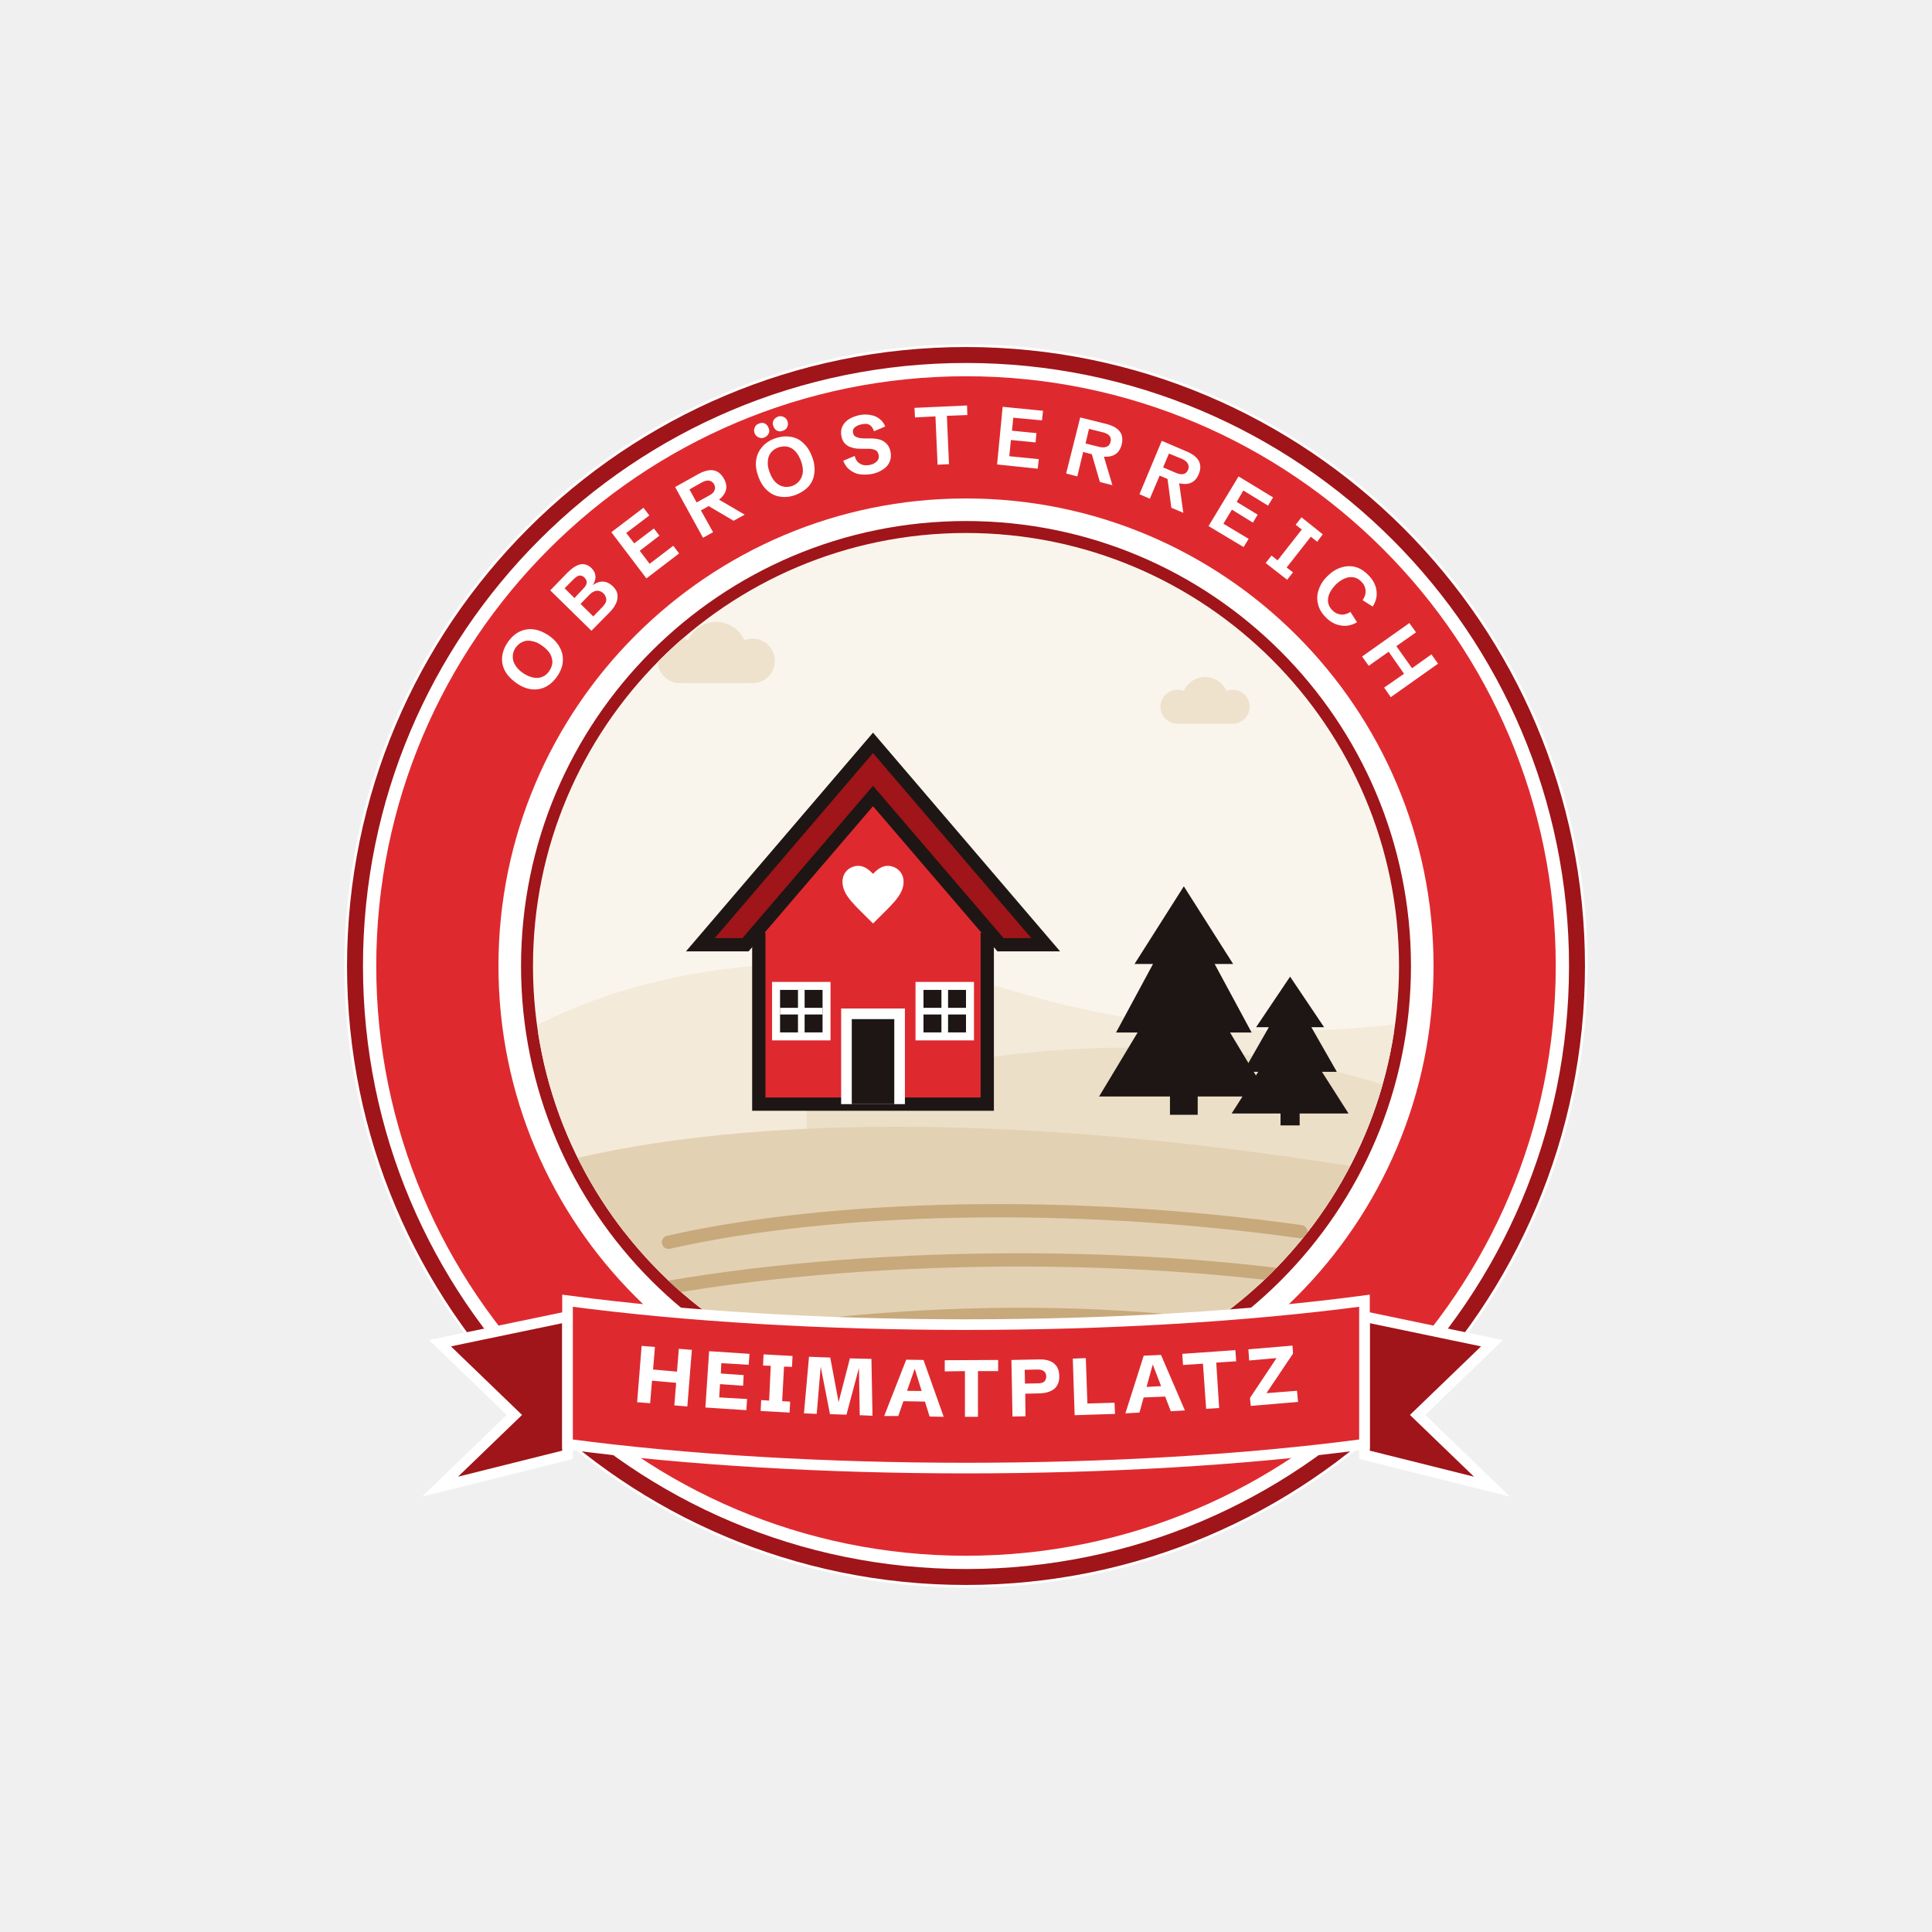
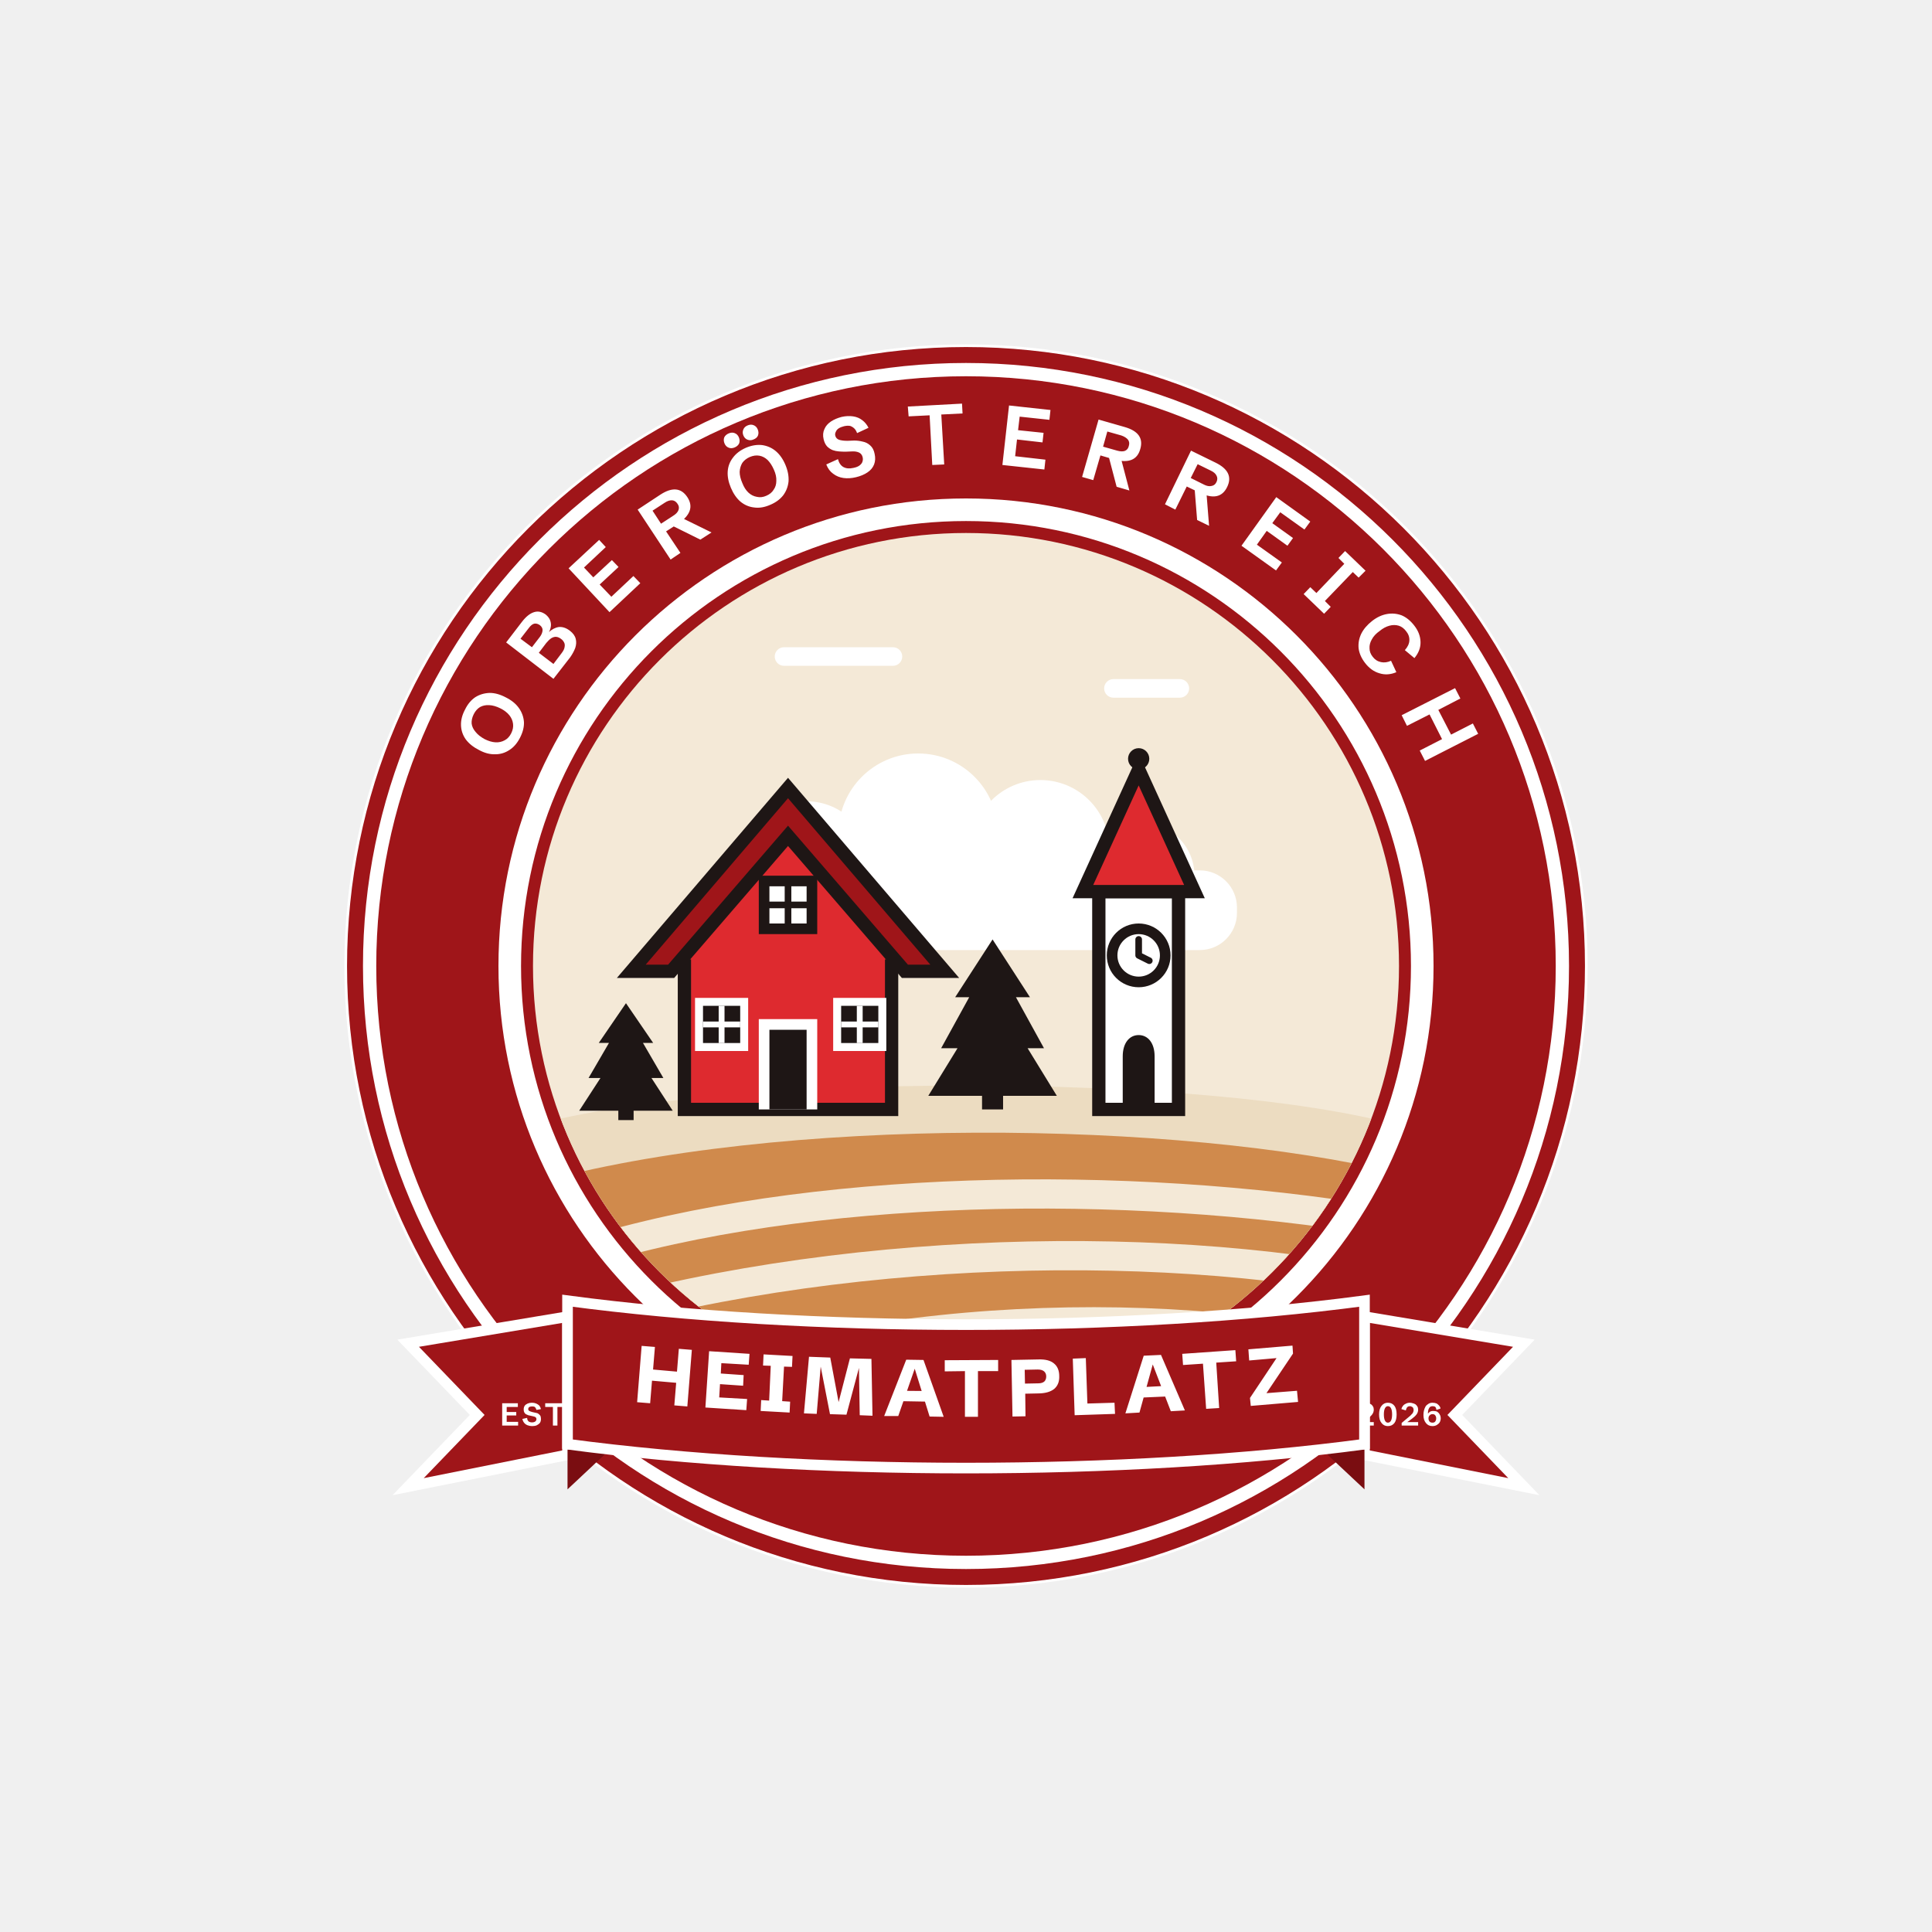
<svg xmlns="http://www.w3.org/2000/svg" width="1024" height="1024" viewBox="0 0 480 480">
  <g transform="translate(240 240) scale(0.66) translate(-240 -240)">
    <defs>
      <clipPath id="sceneClip">
        <circle cx="240" cy="240" r="163" />
      </clipPath>
    </defs>
    <circle cx="240" cy="240" r="234" fill="#ffffff" />
    <circle cx="240" cy="240" r="230" fill="none" stroke="#9f1519" stroke-width="6" />
-     <circle cx="240" cy="240" r="199" fill="none" stroke="#de2a2f" stroke-width="46" />
+     <circle cx="240" cy="240" r="199" fill="none" stroke="#9f1519" stroke-width="46" />
    <circle cx="240" cy="240" r="165" fill="none" stroke="#9f1519" stroke-width="5" />
    <g clip-path="url(#sceneClip)">
-       <circle cx="240" cy="240" r="163" fill="#faf5ec" />
-       <g fill="#eee2cd">
-         <circle cx="146" cy="122" r="11.55" />
-         <circle cx="159.65" cy="125.15" r="8.4" />
-         <circle cx="132.35" cy="125.15" r="8.4" />
-         <rect x="129.2" y="125.15" width="33.6" height="8.4" rx="4.2" />
+       <circle cx="240" cy="240" r="163" fill="#f4e9d7" />
+       <g fill="#ffffff">
+         <rect x="168" y="120" width="48" height="7" rx="3.5" />
+         <rect x="292" y="132" width="32" height="7" rx="3.5" />
      </g>
-       <g fill="#eee2cd">
-         <circle cx="330" cy="140" r="8.8" />
-         <circle cx="340.4" cy="142.4" r="6.4" />
-         <circle cx="319.6" cy="142.4" r="6.4" />
-         <rect x="317.2" y="142.4" width="25.6" height="6.4" rx="3.2" />
+       <g fill="#ffffff">
+         <rect x="142" y="204" width="200" height="30" rx="14" />
+         <circle cx="180" cy="202" r="24" />
+         <circle cx="222" cy="190" r="30" />
+         <circle cx="268" cy="196" r="26" />
+         <circle cx="306" cy="206" r="20" />
      </g>
-       <path fill="#f4ead9" d="M79 262 C130 236 200 232 260 250 C300 262 350 268 401 262 L401 340 L79 340 Z" />
-       <path fill="#ecdfc8" d="M180 292 C240 268 330 262 401 286 L401 360 L180 360 Z" />
-       <path fill="#e3d1b3" d="M79 316 C150 296 260 294 401 318 L401 401 L79 401 Z" />
-       <g stroke="#c8a97c" stroke-width="5" fill="none" stroke-linecap="round">
-         <path d="M128 344 C190 330 280 328 366 340" />
-         <path d="M112 364 C190 348 300 346 384 360" />
-         <path d="M120 386 C200 368 300 366 372 382" />
-       </g>
-       <path fill="#1e1615" d="M322 210       L340.56 239.24 L333.6 239.24       L347.52 265.04 L339.4 265.04       L353.9 289.12       L327.22 289.12 L327.22 296       L316.78 296 L316.78 289.12       L290.1 289.12       L304.6 265.04 L296.48 265.04       L310.4 239.24 L303.44 239.24Z" />
-       <path fill="#1e1615" d="M362 244       L374.8 263.04 L370 263.04       L379.6 279.84 L374 279.84       L384 295.52       L365.6 295.52 L365.6 300       L358.4 300 L358.4 295.52       L340 295.52       L350 279.84 L344.4 279.84       L354 263.04 L349.2 263.04Z" />
+       <path fill="#ecdcc1" d="M77 300 C150 280 330 280 403 300 L403 403 L77 403 Z" />
+       <path fill="#1e1615" d="M250 230       L264.08 251.76 L258.8 251.76       L269.36 270.96 L263.2 270.96       L274.2 288.88       L253.96 288.88 L253.96 294       L246.04 294 L246.04 288.88       L225.8 288.88       L236.8 270.96 L230.64 270.96       L241.2 251.76 L235.92 251.76Z" />
+       <path fill="#1e1615" d="M112 254       L122.24 268.96 L118.4 268.96       L126.08 282.16 L121.6 282.16       L129.6 294.48       L114.88 294.48 L114.88 298       L109.12 298 L109.12 294.48       L94.4 294.48       L102.4 282.16 L97.92 282.16       L105.6 268.96 L101.76 268.96Z" />
      <g stroke="#1e1615" stroke-width="5" stroke-linejoin="miter">
-         <path fill="#de2a2f" d="M162 292 L162 230 L158 230 L205 175 L252 230 L248 230 L248 292Z" />
-         <path fill="#9f1519" d="M140 232 L205 156 L270 232 L253 232 L205 176 L157 232Z" />
-       </g>
-       <path fill="#ffffff" d="M205 224 C198.4 217.3 193.5 213.5 193.5 208.3 C193.5 204.5 196.5 202.3 199.5 202.3 C201.8 202.3 203.5 203.8 205 205.3 C206.5 203.8 208.2 202.3 210.5 202.3 C213.5 202.3 216.5 204.5 216.5 208.3 C216.5 213.5 211.6 217.3 205 224Z" />
-       <rect x="193" y="256" width="24" height="36" fill="#ffffff" />
-       <rect x="197" y="260" width="16" height="32" fill="#1e1615" />
-       <g>
-         <rect x="167" y="246" width="22" height="22" fill="#ffffff" />
-         <rect x="170" y="249" width="16" height="16" fill="#1e1615" />
-         <path stroke="#ffffff" stroke-width="2.5" fill="none" d="M178 249 V265 M170 257 H186" />
+         <path fill="#de2a2f" d="M134 294 L134 240 L130 240 L173 190 L216 240 L212 240 L212 294Z" />
+         <path fill="#9f1519" d="M114 242 L173 173 L232 242 L217 242 L173 191 L129 242Z" />
      </g>
      <g>
-         <rect x="221" y="246" width="22" height="22" fill="#ffffff" />
-         <rect x="224" y="249" width="16" height="16" fill="#1e1615" />
-         <path stroke="#ffffff" stroke-width="2.5" fill="none" d="M232 249 V265 M224 257 H240" />
+         <rect x="164" y="208" width="18" height="18" fill="#ffffff" stroke="#1e1615" stroke-width="4" />
+         <path stroke="#1e1615" stroke-width="2.5" fill="none" d="M173 209.5 V224.5 M165.5 217 H180.5" />
+       </g>
+       <rect x="162" y="260" width="22" height="34" fill="#ffffff" />
+       <rect x="166" y="264" width="14" height="30" fill="#1e1615" />
+       <g>
+         <rect x="138" y="252" width="20" height="20" fill="#ffffff" />
+         <rect x="141" y="255" width="14" height="14" fill="#1e1615" />
+         <path stroke="#ffffff" stroke-width="2.2" fill="none" d="M148 255 V269 M141 262 H155" />
+       </g>
+       <g>
+         <rect x="190" y="252" width="20" height="20" fill="#ffffff" />
+         <rect x="193" y="255" width="14" height="14" fill="#1e1615" />
+         <path stroke="#ffffff" stroke-width="2.2" fill="none" d="M200 255 V269 M193 262 H207" />
+       </g>
+       <g stroke="#1e1615" stroke-width="5" stroke-linejoin="miter">
+         <rect x="290" y="212" width="30" height="82" fill="#ffffff" />
+         <path fill="#de2a2f" d="M284 212 L305 166 L326 212Z" />
+       </g>
+       <circle cx="305" cy="162" r="4" fill="#1e1615" />
+       <g>
+         <circle cx="305" cy="236" r="10" fill="#ffffff" stroke="#1e1615" stroke-width="4" />
+         <path stroke="#1e1615" stroke-width="2.5" stroke-linecap="round" fill="none" d="M305 236 L305 230 M305 236 L309 238" />
+       </g>
+       <path fill="#1e1615" d="M299 294 L299 274 C299 269 301.5 266 305 266 C308.5 266 311 269 311 274 L311 294Z" />
+       <path fill="#d08a4c" d="M77 322 C170 296 320 298 403 318 L403 403 L77 403 Z" />
+       <g stroke="#f4e9d7" stroke-width="11" fill="none" stroke-linecap="round">
+         <path d="M96 348 C180 322 300 320 396 336" />
+         <path d="M86 376 C190 344 320 342 408 362" />
+         <path d="M120 402 C210 368 330 366 412 390" />
      </g>
    </g>
-     <path fill="#ffffff" d="M86 131.1Q84.1 133.8 81.6 135Q79.1 136.2 76.2 135.8Q73.4 135.4 70.6 133.4Q67.7 131.3 66.4 128.8Q65.1 126.3 65.4 123.5Q65.7 120.7 67.6 118Q69.5 115.3 72 114.1Q74.6 112.9 77.4 113.3Q80.2 113.7 83.1 115.7Q85.9 117.7 87.2 120.3Q88.5 122.8 88.2 125.6Q88 128.3 86 131.1ZM83.1 129Q84.2 127.4 84.3 125.7Q84.3 124 83.4 122.4Q82.4 120.8 80.4 119.4Q78.5 118 76.6 117.7Q74.8 117.3 73.3 117.9Q71.7 118.5 70.5 120.1Q69.4 121.7 69.4 123.4Q69.3 125.1 70.3 126.7Q71.2 128.3 73.2 129.7Q75.1 131 77 131.4Q78.8 131.8 80.4 131.2Q82 130.6 83.1 129Z M99 113.8L83.5 98.6L90 91.9Q92.6 89.3 94.9 88.8Q97.1 88.4 99 90.2Q100.2 91.4 100.4 92.6Q100.7 93.8 100.3 94.9Q100 96 99.3 96.9L99.3 96.8Q101.2 95.3 103.2 95.3Q105.2 95.3 107.1 97.1Q108.7 98.7 108.8 100.3Q109 102 108.2 103.6Q107.4 105.3 106 106.7ZM99.7 108.4L103.1 104.9Q104.2 103.7 104.5 102.8Q104.7 101.8 104.4 101.1Q104.1 100.3 103.5 99.7Q102.7 99 101.9 98.8Q101 98.6 100 99Q99 99.4 97.9 100.6L94.9 103.7ZM92.6 101.5L95.9 98Q97 96.9 97.2 95.9Q97.4 94.8 96.4 93.8Q95.6 93 94.6 93Q93.6 93.1 92.3 94.4L88.9 97.8Z M119.7 94.1L106.5 76.7L118.6 67.5L120.8 70.4L112.1 77L115.1 80.9L122.5 75.3L124.6 78L117.2 83.7L120.9 88.6L129.8 81.8L132 84.7Z M141 78.8L130.5 59.7L139.1 54.9Q145.9 51.1 148.9 56.6Q151.9 62 144.7 66L140.2 68.5L144.8 76.7ZM152.5 72.4L142 66.2L146.1 63.9L156.7 70.1ZM138.6 65.5L143.3 62.9Q144.9 62.1 145.3 61Q145.8 59.9 145.2 58.7Q144.5 57.5 143.3 57.3Q142.1 57.1 140.5 58L135.9 60.6Z M175.8 62.7Q172.7 63.8 169.9 63.3Q167.2 62.9 165.1 60.9Q163 59 161.8 55.7Q160.6 52.4 161 49.6Q161.4 46.8 163.2 44.7Q165 42.5 168.1 41.4Q171.3 40.3 174 40.8Q176.8 41.2 178.8 43.2Q180.9 45.1 182.1 48.4Q183.3 51.6 182.9 54.5Q182.6 57.3 180.8 59.4Q178.9 61.5 175.8 62.7ZM174.6 59.3Q176.4 58.6 177.4 57.2Q178.4 55.9 178.6 54Q178.7 52.2 177.9 49.9Q177 47.6 175.8 46.3Q174.5 44.9 172.8 44.5Q171.2 44.2 169.3 44.8Q167.5 45.5 166.5 46.8Q165.5 48.2 165.4 50Q165.2 51.9 166.1 54.2Q166.9 56.4 168.2 57.8Q169.5 59.1 171.1 59.5Q172.7 59.9 174.6 59.3ZM164 41.1Q162.9 41.5 161.9 41Q160.9 40.6 160.4 39.4Q160 38.2 160.5 37.2Q160.9 36.2 162.1 35.8Q163.3 35.3 164.3 35.8Q165.3 36.3 165.7 37.5Q166.2 38.7 165.7 39.6Q165.2 40.6 164 41.1ZM171.1 38.5Q169.9 39 168.9 38.5Q167.9 38 167.5 36.8Q167 35.6 167.5 34.7Q168 33.7 169.2 33.2Q170.3 32.8 171.3 33.3Q172.3 33.7 172.8 34.9Q173.2 36.1 172.7 37.1Q172.3 38.1 171.1 38.5Z M204.5 54.8Q202.1 55.2 199.9 54.9Q197.8 54.5 196.2 53.2Q194.6 52 193.8 49.8L198.1 48Q198.6 50.1 200.1 50.9Q201.5 51.8 203.7 51.4Q205.1 51.1 205.9 50.5Q206.7 49.9 207 49.2Q207.3 48.4 207.1 47.6Q206.9 46.3 205.9 45.8Q204.8 45.3 203.3 45.3L200.9 45.3Q199.8 45.3 198.6 45.2Q197.4 45 196.3 44.6Q195.1 44.1 194.3 43.2Q193.4 42.2 193.1 40.5Q192.7 38.4 193.5 36.8Q194.3 35.2 196 34.1Q197.7 33.1 200 32.6Q202.2 32.2 204.1 32.6Q206 32.9 207.4 34Q208.9 35.1 209.6 36.9L205.4 38.7Q205 37.7 204.5 37Q203.9 36.3 203 36Q202.1 35.8 200.7 36.1Q199.5 36.3 198.8 36.8Q198 37.2 197.6 37.9Q197.3 38.6 197.5 39.4Q197.7 40.5 198.8 40.9Q199.9 41.4 201.8 41.4L204.2 41.4Q205.8 41.4 207.4 41.8Q208.9 42.2 210 43.3Q211.2 44.4 211.6 46.5Q212 48.6 211.2 50.3Q210.5 52 208.7 53.1Q207 54.3 204.5 54.8Z M229.3 51.3L228.5 33.1L220.8 33.5L220.6 29.9L240.4 29L240.5 32.6L232.8 32.9L233.6 51.1Z M251.7 51.2L253.8 29.5L269 31L268.6 34.6L257.8 33.6L257.3 38.5L266.5 39.4L266.2 42.9L256.9 42L256.3 48.1L267.4 49.2L267 52.8Z M277.7 54.6L283 33.5L292.6 35.9Q300.1 37.7 298.6 43.7Q297.1 49.8 289.1 47.8L284.1 46.5L281.9 55.7ZM290.4 57.8L287 46.1L291.6 47.2L295.1 59ZM285 43.3L290.2 44.6Q291.9 45 293 44.5Q294.1 44.1 294.4 42.7Q294.8 41.4 294 40.4Q293.2 39.5 291.5 39.1L286.3 37.8Z M305.3 62.4L313.7 42.3L322.8 46.2Q330 49.1 327.6 54.9Q325.2 60.6 317.6 57.4L312.9 55.4L309.2 64.1ZM317.3 67.5L315.7 55.4L320.1 57.2L321.8 69.4ZM314.2 52.3L319.1 54.4Q320.8 55.1 321.9 54.8Q323.1 54.5 323.6 53.2Q324.1 52 323.5 50.9Q322.9 49.8 321.3 49.1L316.4 47.1Z M331.3 74.4L342.6 55.7L355.6 63.6L353.7 66.7L344.4 61L341.9 65.3L349.8 70.1L348 73.1L340.1 68.2L336.9 73.5L346.4 79.2L344.5 82.3Z M352.8 88.3L355 85.5L357.3 87.3L366.4 75.7L364.1 73.9L366.3 71.1L374.3 77.5L372.2 80.3L369.8 78.4L360.7 90L363.1 91.8L360.9 94.6Z M375.4 108.7Q373.1 106.4 372.5 103.7Q371.8 101 372.8 98.3Q373.7 95.5 376.1 93.2Q378.5 90.8 381.2 90Q383.9 89.1 386.6 89.8Q389.2 90.5 391.5 92.9Q394.1 95.5 394.5 98.6Q395 101.7 393.1 104.7L389.3 102.3Q390.6 100.4 390.4 98.6Q390.3 96.8 388.9 95.4Q387.6 94 386 93.7Q384.3 93.4 382.6 94.1Q380.9 94.8 379.2 96.4Q377.6 98.1 376.8 99.8Q376.1 101.5 376.3 103.1Q376.6 104.8 377.9 106.1Q379.3 107.5 381.1 107.7Q382.9 107.9 384.7 106.7L387.2 110.6Q384.1 112.4 381 111.8Q377.9 111.3 375.4 108.7Z M389.1 123.5L406.9 110.9L409.4 114.4L402 119.6L407.9 127.9L415.2 122.7L417.7 126.2L399.9 138.8L397.4 135.2L404.9 130L399.1 121.7L391.6 127Z" />
-     <path fill="#9f1519" stroke="#ffffff" stroke-width="4" d="M90 372 L42 382 L70 409 L42 436 L90 424Z" />
-     <path fill="#9f1519" stroke="#ffffff" stroke-width="4" d="M390 372 L438 382 L410 409 L438 436 L390 424Z" />
-     <path fill="#de2a2f" stroke="#ffffff" stroke-width="4" d="M90 366 C180 378 300 378 390 366        L390 420 C300 432 180 432 90 420Z" />
+     <path fill="#ffffff" d="M72.1 154.1Q70.5 157.2 68.1 158.7Q65.7 160.3 62.8 160.3Q59.8 160.4 56.7 158.7Q53.5 157.1 51.7 154.7Q50 152.3 49.9 149.4Q49.8 146.5 51.4 143.5Q52.9 140.4 55.3 138.8Q57.7 137.3 60.7 137.2Q63.6 137.2 66.8 138.9Q70 140.5 71.7 142.9Q73.4 145.3 73.6 148.2Q73.7 151 72.1 154.1ZM68.8 152.4Q69.7 150.6 69.5 148.9Q69.3 147.1 68.1 145.6Q66.9 144.1 64.7 143Q62.5 141.9 60.5 141.8Q58.6 141.7 57.1 142.5Q55.6 143.4 54.7 145.2Q53.8 147 53.9 148.7Q54.1 150.4 55.4 151.9Q56.6 153.4 58.8 154.6Q61 155.7 62.9 155.8Q64.8 155.9 66.4 155Q67.9 154.2 68.8 152.4Z M84.7 131.9L66.9 118.2L72.8 110.5Q75.1 107.5 77.4 106.8Q79.6 106.1 81.8 107.7Q83.1 108.8 83.5 110Q83.9 111.2 83.7 112.3Q83.5 113.5 82.9 114.5L82.9 114.4Q84.7 112.7 86.7 112.4Q88.8 112.2 90.9 113.8Q92.7 115.2 93.1 116.9Q93.5 118.5 92.9 120.3Q92.2 122.1 91 123.8ZM84.7 126.3L87.8 122.2Q88.8 120.9 88.9 119.9Q89.1 118.9 88.7 118.2Q88.3 117.4 87.6 116.9Q86.7 116.2 85.8 116.1Q84.9 116 83.9 116.6Q83 117.2 82 118.4L79.2 122.1ZM76.6 120L79.6 116.1Q80.5 114.9 80.6 113.7Q80.7 112.6 79.6 111.7Q78.6 111 77.6 111.1Q76.5 111.3 75.4 112.8L72.3 116.8Z M105.8 106.8L90.4 90.3L101.9 79.6L104.4 82.3L96.2 90L99.7 93.7L106.7 87.2L109.2 89.8L102.1 96.4L106.5 101L114.8 93.2L117.4 95.9Z M128.8 87L116.4 68.2L124.9 62.6Q131.6 58.2 135.1 63.5Q138.6 68.8 131.6 73.5L127.1 76.4L132.5 84.5ZM140 79.5L128.7 73.9L132.8 71.2L144.2 76.8ZM125.2 73.5L129.8 70.5Q131.4 69.5 131.8 68.3Q132.2 67.1 131.4 66Q130.6 64.8 129.4 64.7Q128.1 64.6 126.6 65.6L122 68.6Z M166.3 66.4Q163.1 67.8 160.3 67.4Q157.4 67.1 155.1 65.2Q152.9 63.3 151.5 60Q150.1 56.7 150.3 53.8Q150.5 50.9 152.3 48.6Q154 46.3 157.2 44.9Q160.3 43.6 163.2 43.9Q166.1 44.3 168.3 46.1Q170.6 48 172 51.3Q173.4 54.6 173.2 57.6Q172.9 60.5 171.2 62.8Q169.4 65.1 166.3 66.4ZM164.8 63Q166.7 62.2 167.6 60.7Q168.6 59.3 168.6 57.4Q168.7 55.4 167.7 53.2Q166.7 50.9 165.3 49.5Q163.9 48.2 162.2 47.9Q160.5 47.6 158.6 48.4Q156.8 49.2 155.8 50.6Q154.9 52.1 154.8 54Q154.8 55.9 155.8 58.2Q156.7 60.5 158.1 61.8Q159.5 63.1 161.3 63.4Q163 63.8 164.8 63ZM152.9 44.8Q151.7 45.3 150.7 44.9Q149.6 44.5 149.1 43.3Q148.6 42.1 149 41Q149.5 40 150.7 39.5Q151.9 39 152.9 39.4Q154 39.8 154.5 41Q155 42.2 154.6 43.3Q154.1 44.3 152.9 44.8ZM160 41.8Q158.9 42.3 157.8 41.9Q156.7 41.5 156.2 40.3Q155.7 39.1 156.2 38Q156.6 37 157.8 36.5Q159 36 160 36.4Q161.1 36.8 161.6 38Q162.1 39.2 161.7 40.3Q161.3 41.3 160 41.8Z M198.6 56Q196.1 56.6 193.9 56.3Q191.7 56 190 54.7Q188.3 53.5 187.4 51.2L191.8 49.2Q192.4 51.4 193.9 52.2Q195.4 53 197.6 52.5Q199.1 52.2 199.9 51.6Q200.8 50.9 201 50.2Q201.3 49.4 201.1 48.5Q200.8 47.2 199.7 46.7Q198.6 46.2 197 46.3L194.6 46.4Q193.5 46.4 192.2 46.3Q190.9 46.2 189.8 45.8Q188.6 45.3 187.7 44.4Q186.8 43.4 186.4 41.7Q185.9 39.6 186.7 37.9Q187.4 36.2 189.2 35Q190.9 33.9 193.2 33.3Q195.5 32.8 197.5 33.1Q199.5 33.4 200.9 34.5Q202.4 35.6 203.3 37.4L199 39.4Q198.6 38.3 198 37.7Q197.3 37 196.4 36.7Q195.5 36.5 194.1 36.8Q192.9 37.1 192.1 37.6Q191.3 38.1 191 38.9Q190.6 39.6 190.8 40.4Q191.1 41.5 192.2 41.9Q193.4 42.3 195.4 42.3L197.9 42.2Q199.5 42.2 201.1 42.6Q202.7 42.9 203.9 44Q205.2 45.1 205.6 47.2Q206.1 49.4 205.4 51.2Q204.7 53 202.9 54.2Q201.1 55.4 198.6 56Z M227.3 51.4L226.3 32.7L218.4 33.1L218.1 29.4L238.5 28.3L238.7 32L230.7 32.4L231.8 51.2Z M253.7 51.4L256.2 29L271.8 30.7L271.4 34.4L260.2 33.2L259.6 38.3L269.2 39.3L268.8 42.9L259.2 41.8L258.5 48.1L269.9 49.4L269.5 53.1Z M283.7 55.9L289.9 34.3L299.7 37.1Q307.4 39.3 305.6 45.4Q303.9 51.6 295.7 49.3L290.6 47.8L287.9 57.1ZM296.7 59.6L293.5 47.4L298.3 48.8L301.5 61ZM291.6 44.5L296.9 46Q298.7 46.5 299.8 46.1Q301 45.6 301.3 44.2Q301.7 42.9 301 41.9Q300.2 40.9 298.5 40.3L293.2 38.8Z M314.9 66.2L324.7 46L333.9 50.5Q341.1 54 338.3 59.7Q335.5 65.5 327.9 61.8L323.1 59.5L318.8 68.2ZM327 72.1L326 59.6L330.5 61.7L331.5 74.3ZM324.6 56.3L329.6 58.8Q331.2 59.6 332.4 59.3Q333.7 59.1 334.3 57.8Q334.9 56.5 334.3 55.4Q333.8 54.3 332.1 53.5L327.2 51.1Z M343.7 81.8L356.8 63.5L369.6 72.7L367.4 75.7L358.3 69.2L355.3 73.3L363.1 78.9L361 81.8L353.2 76.2L349.5 81.4L358.9 88.1L356.7 91.1Z M367.1 100L369.6 97.4L371.9 99.6L382.4 88.6L380.2 86.4L382.7 83.8L390.4 91.2L387.8 93.8L385.6 91.7L375.1 102.6L377.3 104.8L374.8 107.4Z M390.2 125.9Q388.2 123.3 387.8 120.5Q387.5 117.6 388.8 114.9Q390.1 112.3 392.9 110.1Q395.6 108 398.5 107.5Q401.3 107 404 108Q406.6 109.1 408.7 111.8Q411 114.7 411.1 118Q411.2 121.2 408.8 124.1L405.2 121.1Q406.8 119.3 406.9 117.5Q407 115.6 405.7 114Q404.5 112.4 402.9 111.9Q401.2 111.4 399.4 111.9Q397.5 112.4 395.7 113.9Q393.7 115.3 392.8 117Q391.8 118.7 391.9 120.4Q391.9 122.1 393.1 123.6Q394.3 125.2 396.2 125.6Q398 126 400 125.1L402 129.4Q398.7 130.8 395.6 129.8Q392.5 128.9 390.2 125.9Z M404 145.6L424.1 135.4L426.1 139.3L417.8 143.6L422.6 152.9L430.8 148.7L432.8 152.6L412.8 162.8L410.8 158.9L419.2 154.6L414.5 145.3L406 149.6Z" />
+     <path fill="#9f1519" stroke="#ffffff" stroke-width="4" d="M90 372 L30 382 L56 409 L30 436 L90 424Z" />
+     <path fill="#9f1519" stroke="#ffffff" stroke-width="4" d="M390 372 L450 382 L424 409 L450 436 L390 424Z" />
+     <path fill="#ffffff" d="M65.4 413L65.4 404.6L71.3 404.6L71.3 406L67.1 406L67.1 407.9L70.7 407.9L70.7 409.2L67.1 409.2L67.1 411.6L71.4 411.6L71.4 413Z M76.7 413.2Q75.8 413.2 75 412.9Q74.2 412.6 73.7 412Q73.2 411.4 73 410.5L74.8 410.1Q74.8 410.9 75.3 411.4Q75.8 411.8 76.7 411.8Q77.2 411.8 77.6 411.6Q77.9 411.5 78.1 411.2Q78.3 410.9 78.3 410.6Q78.3 410.1 77.9 409.8Q77.5 409.6 77 409.5L76.1 409.3Q75.7 409.2 75.2 409.1Q74.7 408.9 74.3 408.7Q73.9 408.4 73.7 408Q73.5 407.6 73.5 406.9Q73.5 406.1 73.9 405.5Q74.3 405 75 404.7Q75.7 404.4 76.6 404.4Q77.5 404.4 78.2 404.7Q78.9 405 79.4 405.5Q79.8 406 80 406.8L78.3 407.1Q78.2 406.7 78 406.4Q77.9 406.1 77.5 405.9Q77.2 405.8 76.7 405.8Q76.2 405.8 75.9 405.9Q75.5 406 75.4 406.2Q75.2 406.5 75.2 406.8Q75.2 407.2 75.6 407.5Q76 407.7 76.7 407.9L77.6 408.1Q78.2 408.2 78.8 408.4Q79.3 408.7 79.7 409.2Q80 409.7 80 410.5Q80 411.4 79.6 412Q79.2 412.5 78.4 412.9Q77.7 413.2 76.7 413.2Z M84.5 413L84.5 406L81.6 406L81.6 404.6L89.2 404.6L89.2 406L86.2 406L86.2 413Z" />
+     <path fill="#ffffff" d="M387.3 413L387.3 412L390.3 409.5Q390.8 409.1 391.1 408.7Q391.5 408.4 391.6 408Q391.7 407.6 391.7 407.2Q391.7 406.7 391.6 406.3Q391.4 406 391.1 405.9Q390.8 405.7 390.4 405.7Q389.8 405.7 389.5 406Q389.2 406.2 389.1 406.6Q388.9 406.9 388.9 407.3L387.2 406.8Q387.3 406.2 387.7 405.7Q388.1 405.1 388.8 404.8Q389.5 404.4 390.4 404.4Q390.9 404.4 391.5 404.6Q392 404.7 392.5 405Q392.9 405.3 393.2 405.8Q393.5 406.3 393.5 407Q393.5 408 392.9 408.8Q392.3 409.6 391.2 410.4L389 412L388.6 411.7L393.5 411.7L393.5 413Z M398.8 413.2Q397.3 413.2 396.4 412Q395.5 410.9 395.5 408.8Q395.5 406.7 396.4 405.6Q397.3 404.4 398.8 404.4Q400.4 404.4 401.3 405.6Q402.1 406.7 402.1 408.8Q402.1 410.9 401.3 412Q400.4 413.2 398.8 413.2ZM398.8 411.9Q399.6 411.9 400 411.1Q400.4 410.3 400.4 408.8Q400.4 407.3 400 406.5Q399.6 405.7 398.8 405.7Q398.1 405.7 397.7 406.5Q397.3 407.3 397.3 408.8Q397.3 410.3 397.7 411.1Q398.1 411.9 398.8 411.9Z M404 413L404 412L407 409.5Q407.5 409.1 407.8 408.7Q408.2 408.4 408.3 408Q408.5 407.6 408.5 407.2Q408.5 406.7 408.3 406.3Q408.1 406 407.8 405.9Q407.5 405.7 407.1 405.7Q406.5 405.7 406.2 406Q405.9 406.2 405.8 406.6Q405.6 406.9 405.6 407.3L403.9 406.8Q404 406.2 404.4 405.7Q404.8 405.1 405.5 404.8Q406.2 404.4 407.1 404.4Q407.6 404.4 408.2 404.6Q408.7 404.7 409.2 405Q409.6 405.3 409.9 405.8Q410.2 406.3 410.2 407Q410.2 408 409.6 408.8Q409 409.6 407.9 410.4L405.7 412L405.3 411.7L410.2 411.7L410.2 413Z M415.6 413.2Q414 413.2 413.1 412Q412.2 410.9 412.2 409Q412.2 408.1 412.4 407.3Q412.6 406.5 413 405.8Q413.4 405.2 414.1 404.8Q414.7 404.4 415.6 404.4Q416.5 404.4 417.2 404.7Q417.8 405.1 418.2 405.6Q418.6 406.1 418.6 406.6L417.1 407.1Q417 406.4 416.7 406Q416.3 405.7 415.7 405.7Q415.2 405.7 414.8 405.9Q414.5 406.1 414.3 406.5Q414.1 406.8 414 407.3Q413.9 407.7 413.9 408.1Q413.9 408.6 413.9 408.9L413.7 408.8Q414 408.3 414.5 407.9Q415 407.5 415.9 407.5Q416.8 407.5 417.4 407.8Q418 408.2 418.3 408.8Q418.7 409.4 418.7 410.3Q418.7 411.1 418.3 411.8Q417.9 412.4 417.2 412.8Q416.5 413.2 415.6 413.2ZM415.6 411.9Q416.3 411.9 416.6 411.5Q417 411 417 410.3Q417 409.6 416.6 409.1Q416.3 408.7 415.6 408.7Q414.9 408.7 414.5 409.2Q414.1 409.6 414.1 410.3Q414.1 411 414.5 411.5Q414.9 411.9 415.6 411.9Z" />
+     <path fill="#7a0d11" d="M90 422 L106 422 L90 437Z" />
+     <path fill="#7a0d11" d="M390 422 L374 422 L390 437Z" />
+     <path fill="#9f1519" stroke="#ffffff" stroke-width="4" d="M90 366 C180 378 300 378 390 366        L390 420 C300 432 180 432 90 420Z" />
    <path fill="#ffffff" d="M116.2 404.2L117.9 383L122.9 383.4L122.2 391.9L131.2 392.7L131.9 384.1L136.8 384.5L135.1 405.8L130.2 405.4L130.9 396.9L121.8 396.1L121.1 404.6Z M141.9 406.2L143.3 385L158.5 386L158.2 390.1L147.9 389.5L147.7 393.4L156.3 394L156.1 398L147.4 397.4L147.1 402.4L157.6 403L157.3 407.2Z M162.7 407.5L162.9 403.4L165.9 403.6L166.5 390.5L163.6 390.4L163.8 386.2L174.7 386.8L174.5 390.9L171.5 390.8L170.8 403.8L173.8 404L173.6 408.1Z M179 408.4L180.9 387.1L188.9 387.4L192.3 405.5L191.7 405.5L196.3 387.7L204.4 387.9L204.8 409.3L200 409.1L199.7 391.3L199.7 391.3L195 408.9L188.8 408.7L185.3 390.8L185.3 390.8L183.8 408.6Z M209.2 409.4L217.5 388.2L224 388.3L231.6 409.7L226.3 409.6L220.7 391.6L214.5 409.4ZM214.8 403.8L214.8 399.9L226.2 400L226.2 404Z M239.6 409.7L239.6 392.5L232 392.6L232 388.4L252.1 388.3L252.1 392.5L244.5 392.5L244.5 409.7Z M257.5 409.6L257.1 388.3L267.4 388.1Q271.2 388 273.1 389.6Q275.1 391.2 275.1 394.4Q275.2 397.5 273.2 399.2Q271.1 400.9 267 400.9L262.3 401L262.4 409.5ZM262.2 397.2L267.2 397.1Q268.7 397.1 269.5 396.4Q270.2 395.7 270.2 394.5Q270.2 393.3 269.4 392.6Q268.6 391.9 267 391.9L262.1 392Z M280.9 409.1L280.2 387.8L285.1 387.6L285.7 404.7L295.9 404.4L296.1 408.6Z M300 408.4L306.9 386.7L313.4 386.4L322.4 407.3L317.1 407.6L310.3 390L305.3 408.1ZM305.2 402.5L305 398.6L316.4 398L316.6 402Z M330.4 406.7L329.2 389.7L321.7 390.2L321.4 386L341.4 384.6L341.7 388.8L334.2 389.3L335.3 406.4Z M347.2 405.6L346.9 402.6L356.9 387.6L346.6 388.5L346.3 384.3L362.9 382.9L363.1 385.9L353.1 400.8L364.6 399.9L365 404.1Z" />
  </g>
</svg>
